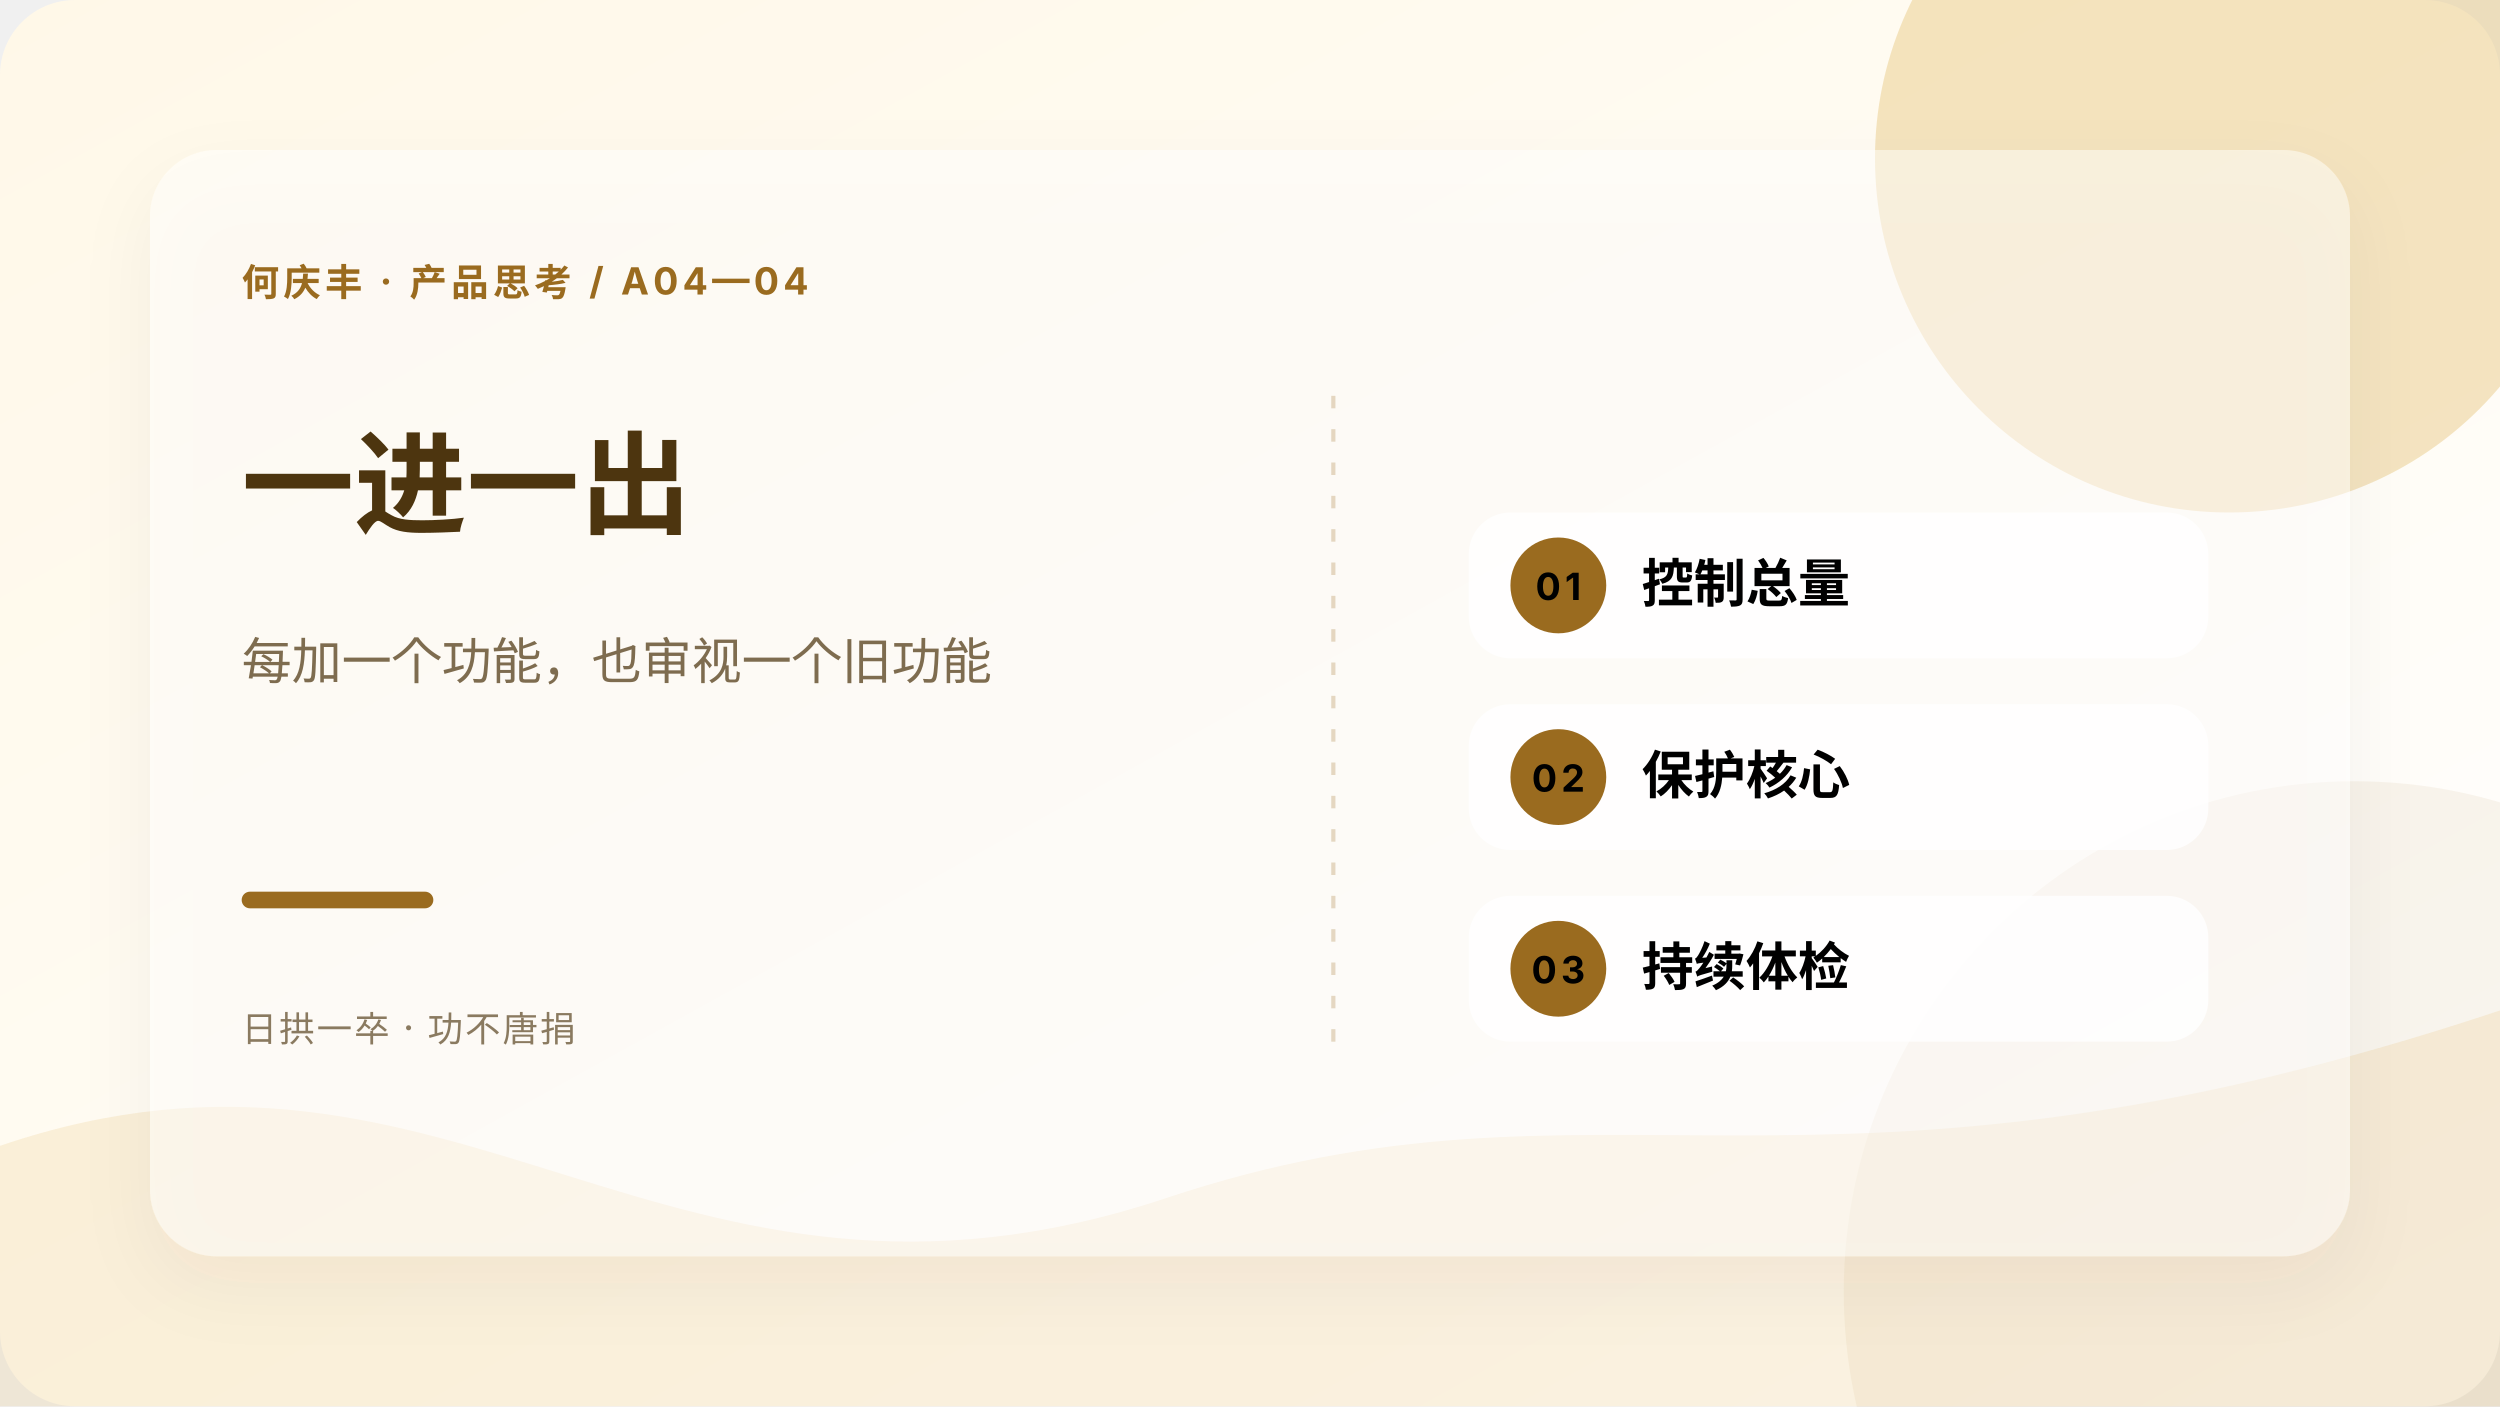
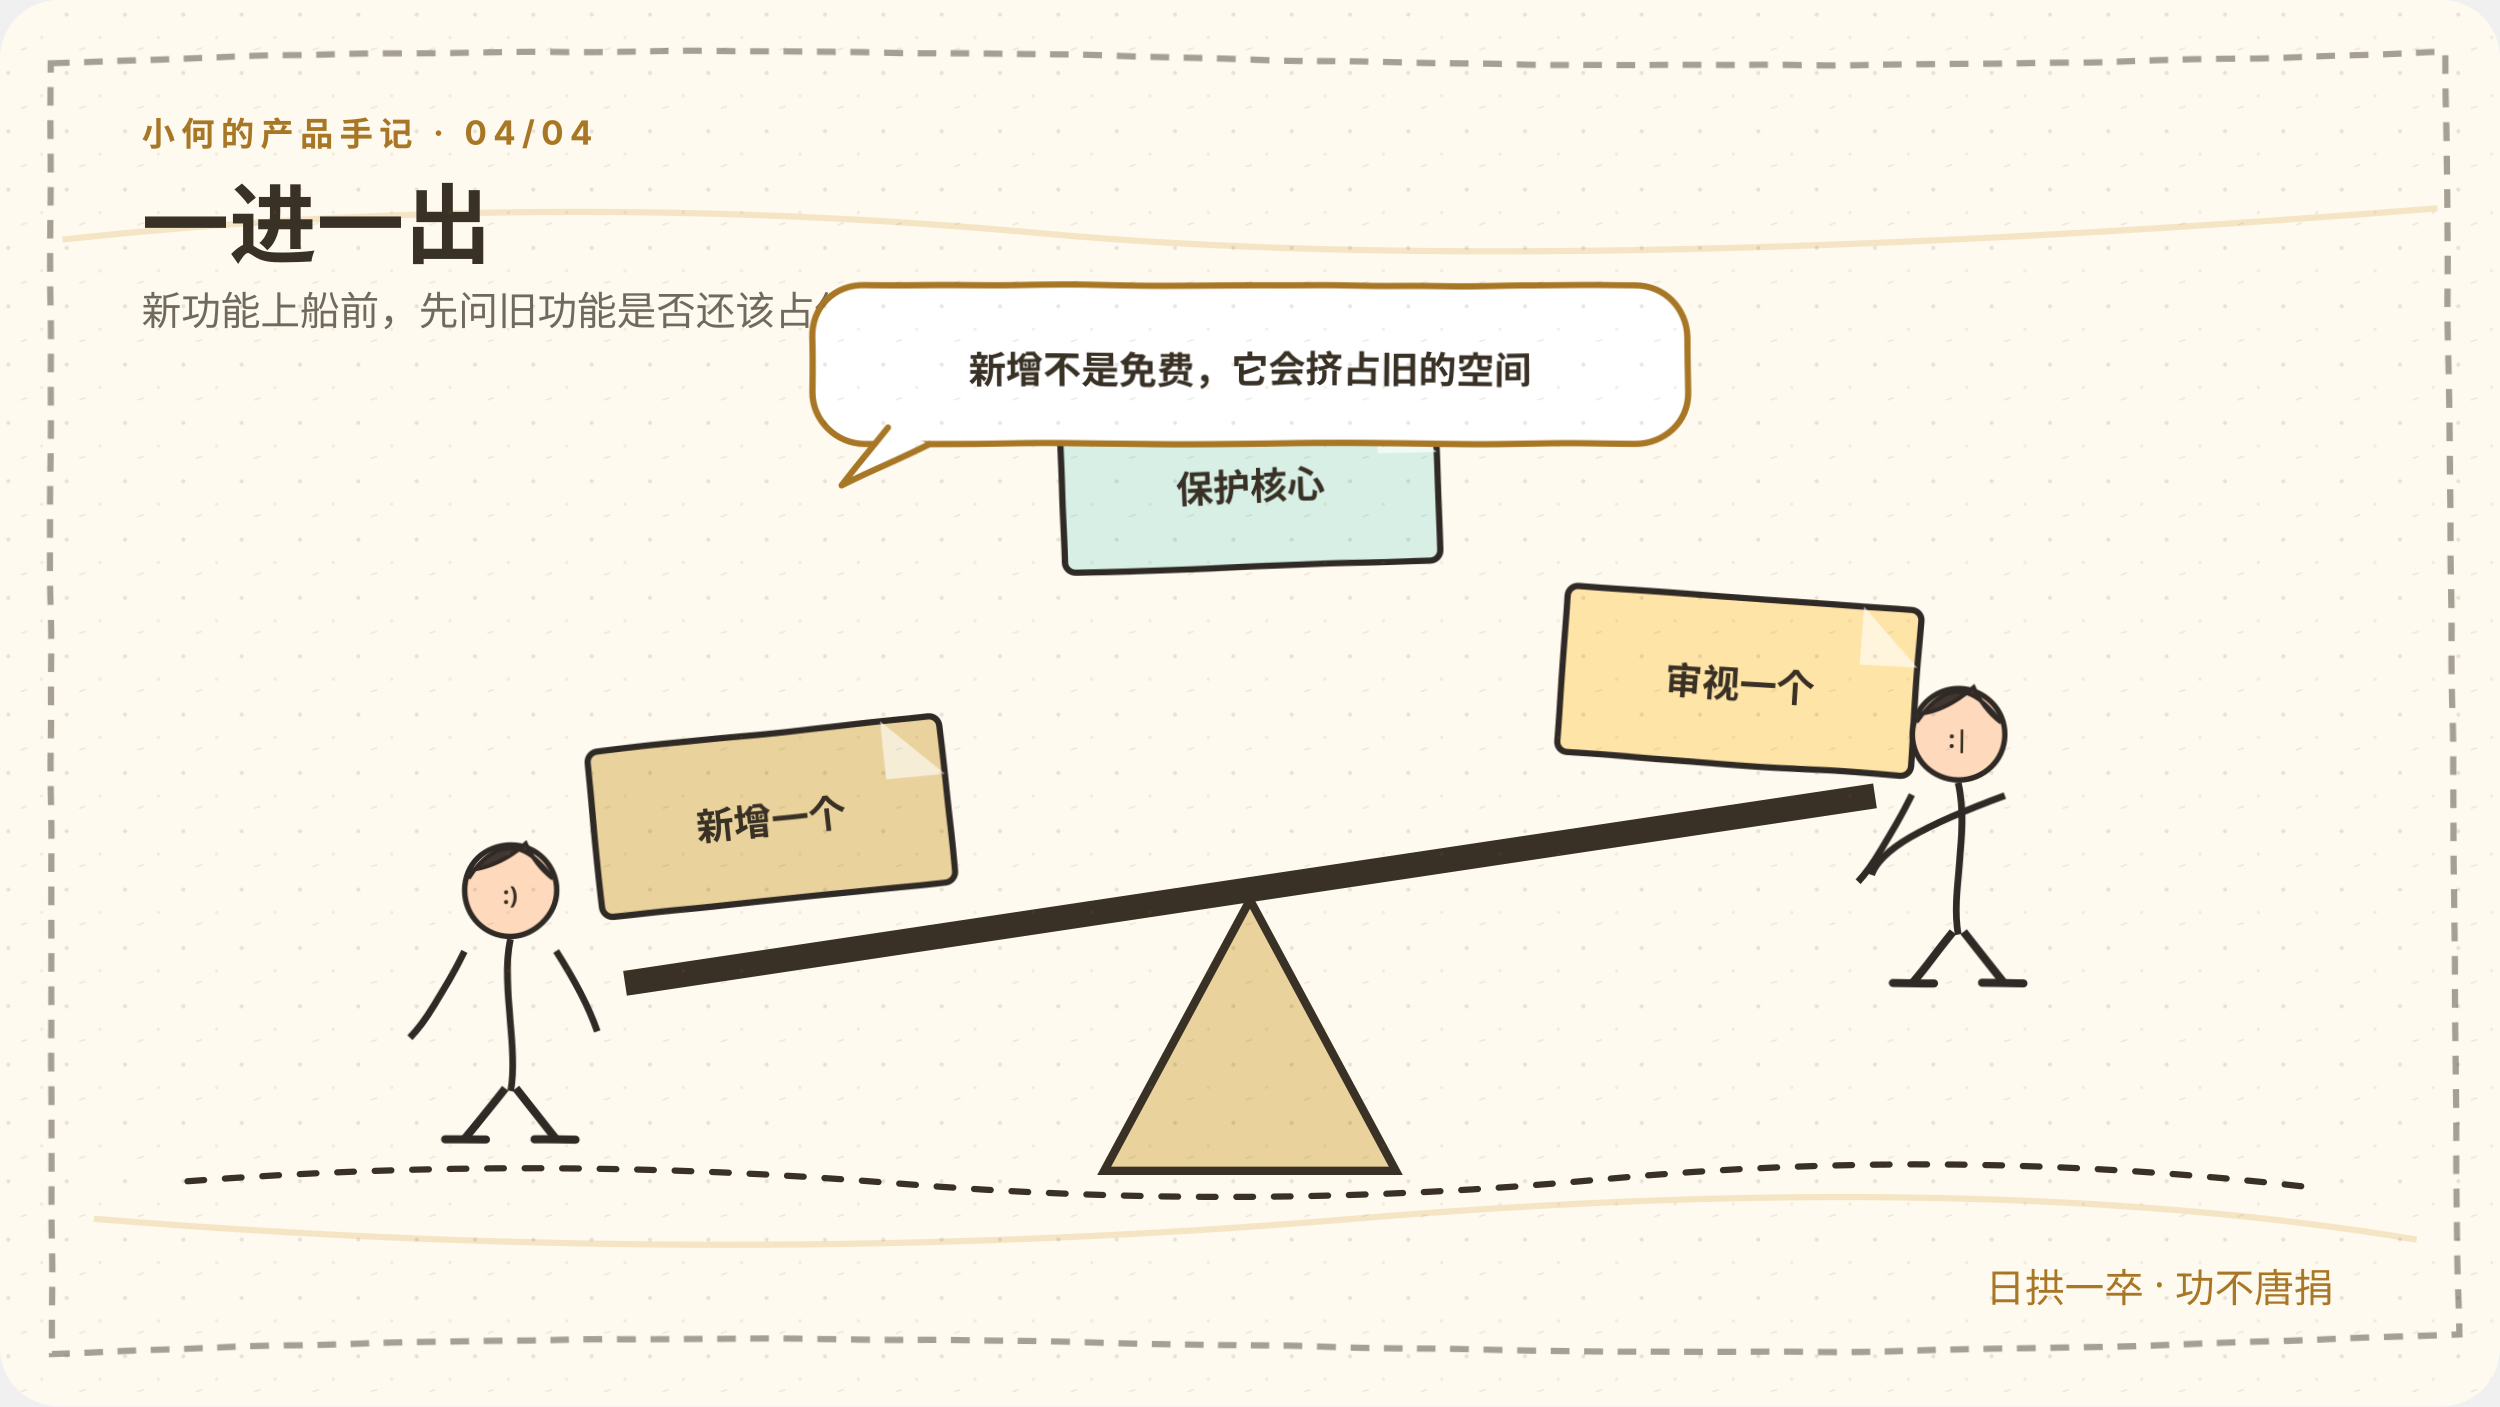
<svg xmlns="http://www.w3.org/2000/svg" width="1200" height="675" viewBox="0 0 1200 675" role="img" aria-labelledby="title desc">
  <defs>
-     <linearGradient id="bg" x1="0" y1="0" x2="1" y2="1">
-       <stop stop-color="#FFF8E8" />
-       <stop offset="1" stop-color="#FFFFFF" />
-     </linearGradient>
-     <filter id="shadow">
-       <feDropShadow dx="0" dy="14" stdDeviation="18" flood-color="#4D350F" flood-opacity=".10" />
+     <filter id="rough">
+       <feTurbulence type="fractalNoise" baseFrequency="0.015" numOctaves="2" seed="4" result="noise" />
+       <feDisplacementMap in="SourceGraphic" in2="noise" scale="1.6" />
    </filter>
+     <pattern id="grain" width="28" height="28" patternUnits="userSpaceOnUse">
+       <circle cx="4" cy="7" r="1" fill="#393125" opacity=".12" />
+       <circle cx="20" cy="18" r=".8" fill="#A87725" opacity=".12" />
+       <path d="M10 24 l3 -1" stroke="#393125" stroke-width=".7" opacity=".1" />
+     </pattern>
  </defs>
  <style>
-     .kicker,.num{font:700 18px -apple-system,BlinkMacSystemFont,"PingFang SC","Microsoft YaHei",sans-serif;letter-spacing:2px}
-     .title{font:800 54px -apple-system,BlinkMacSystemFont,"PingFang SC","Microsoft YaHei",sans-serif}
-     .subtitle{font:400 24px -apple-system,BlinkMacSystemFont,"PingFang SC","Microsoft YaHei",sans-serif}
-     .label{font:700 25px -apple-system,BlinkMacSystemFont,"PingFang SC","Microsoft YaHei",sans-serif}
-     .foot{font:500 17px -apple-system,BlinkMacSystemFont,"PingFang SC","Microsoft YaHei",sans-serif;letter-spacing:1px}
+     .sketch{filter:url(#rough)}
+     .kicker{font:700 16px -apple-system,BlinkMacSystemFont,"PingFang SC","Microsoft YaHei",sans-serif;letter-spacing:3px}
+     .title{font:700 42px "Kaiti SC",STKaiti,"KaiTi","PingFang SC",sans-serif}
+     .subtitle{font:400 19px "Kaiti SC",STKaiti,"KaiTi","PingFang SC",sans-serif}
+     .note{font:500 20px "Kaiti SC",STKaiti,"KaiTi","PingFang SC",sans-serif;fill:#393125}
+     .sticky{font:700 18px "Kaiti SC",STKaiti,"KaiTi","PingFang SC",sans-serif;fill:#393125}
+     .bubble{font:600 18px "Kaiti SC",STKaiti,"KaiTi","PingFang SC",sans-serif;fill:#393125}
+     .tiny{font:600 15px "Kaiti SC",STKaiti,"KaiTi","PingFang SC",sans-serif;fill:#fff}
+     .face{font:700 18px "Kaiti SC",STKaiti,"KaiTi",sans-serif;fill:#393125}
+     .bigq{font:800 82px "Kaiti SC",STKaiti,"KaiTi",sans-serif;fill:#A87725}
  </style>
-   <rect width="1200" height="675" rx="36" fill="url(#bg)" />
-   <circle cx="1070" cy="76" r="170" fill="#E7C77E" fill-opacity=".45" />
-   <circle cx="1130" cy="620" r="245" fill="#9A6B1F" fill-opacity=".07" />
-   <path d="M0 550 C220 475 320 655 560 575 C770 505 870 595 1200 485 V675 H0Z" fill="#E7C77E" fill-opacity=".22" />
-   <g filter="url(#shadow)">
-     <rect x="72" y="72" width="1056" height="531" rx="32" fill="#FFFFFF" fill-opacity=".48" />
+   <rect width="1200" height="675" rx="28" fill="#FFFAEF" />
+   <g opacity=".5">
+     <path d="M30 115 Q260 90 500 112 T1170 100" stroke="#E9D29C" stroke-width="3" fill="none" />
+     <path d="M45 585 Q350 610 650 585 T1160 595" stroke="#E9D29C" stroke-width="3" fill="none" />
  </g>
-   <text x="116" y="142" class="kicker" fill="#9A6B1F">何庆丰 · 产品思考  /  A04—04</text>
-   <text x="116" y="252" class="title" fill="#4D350F">一进一出</text>
-   <text x="116" y="326" class="subtitle" fill="#4D350F" opacity=".72">每加一个功能，也审视一个旧功能</text>
-   <rect x="116" y="428" width="92" height="8" rx="4" fill="#9A6B1F" />
-   <text x="116" y="500" class="foot" fill="#4D350F" opacity=".65">日拱一卒 · 功不唐捐</text>
-   <g>
-     <g>
-       <rect x="705" y="246" width="355" height="70" rx="20" fill="#FFFFFF" fill-opacity=".82" />
-       <circle cx="748" cy="281" r="23" fill="#9A6B1F" />
-       <text x="748" y="288" text-anchor="middle" class="num">01</text>
-       <text x="788" y="289" class="label">控制总量</text>
+   <path d="M24 30 Q310 20 590 28 T1174 25 L1180 640 Q910 654 610 646 T25 650Z" fill="none" stroke="#393125" stroke-width="3" stroke-dasharray="9 7" opacity=".45" class="sketch" />
+   <text x="68" y="70" class="kicker" fill="#A87725">小何的产品手记  ·  04/04</text>
+   <text x="68" y="123" class="title" fill="#393125">一进一出</text>
+   <text x="68" y="156" class="subtitle" fill="#393125" opacity=".72">新功能上船前，先问旧功能是否还该占位</text>
+   <g transform="translate(0 32)">
+     <path d="M90 535 Q260 522 430 536 T770 534 T1110 538" stroke="#393125" stroke-width="3" fill="none" stroke-linecap="round" stroke-linejoin="round" stroke-dasharray="8 10" />
+     <path d="M300 440 L900 350" stroke="#393125" stroke-width="12" />
+     <path d="M600 400 l-70 130 h140z" fill="#E9D29C" stroke="#393125" stroke-width="4" />
+     <g transform="rotate(-6 370.0 360.0)" class="sketch">
+       <rect x="285" y="320" width="170" height="80" rx="5" fill="#E9D29C" stroke="#302A26" stroke-width="3" />
+       <path d="M427 320 l28 28 h-28z" fill="#fff" opacity=".6" />
+       <text x="370.0" y="368.0" class="sticky" text-anchor="middle">新增一个</text>
    </g>
-     <g>
-       <rect x="705" y="338" width="355" height="70" rx="20" fill="#FFFFFF" fill-opacity=".82" />
-       <circle cx="748" cy="373" r="23" fill="#9A6B1F" />
-       <text x="748" y="380" text-anchor="middle" class="num">02</text>
-       <text x="788" y="381" class="label">保护核心</text>
+     <g transform="rotate(4 835.0 295.0)" class="sketch">
+       <rect x="750" y="255" width="170" height="80" rx="5" fill="#FFE4A8" stroke="#302A26" stroke-width="3" />
+       <path d="M892 255 l28 28 h-28z" fill="#fff" opacity=".6" />
+       <text x="835.0" y="303.0" class="sticky" text-anchor="middle">审视一个</text>
    </g>
-     <g>
-       <rect x="705" y="430" width="355" height="70" rx="20" fill="#FFFFFF" fill-opacity=".82" />
-       <circle cx="748" cy="465" r="23" fill="#9A6B1F" />
-       <text x="748" y="472" text-anchor="middle" class="num">03</text>
-       <text x="788" y="473" class="label">持续体检</text>
+     <g transform="rotate(-2 600.0 200.0)" class="sketch">
+       <rect x="510" y="160" width="180" height="80" rx="5" fill="#D7EFE5" stroke="#302A26" stroke-width="3" />
+       <path d="M662 160 l28 28 h-28z" fill="#fff" opacity=".6" />
+       <text x="600.0" y="208.0" class="sticky" text-anchor="middle">保护核心</text>
+     </g>
+     <g class="sketch" transform="translate(245 515) scale(.65) translate(-245 -515)">
+       <circle cx="245" cy="331" r="34" fill="#FFD9BC" stroke="#302A26" stroke-width="4" />
+       <path d="M214 322 q30 -45 62 0 q-13 -10 -20 -26 q-20 18 -42 20" fill="#43352F" stroke="#302A26" stroke-width="3" />
+       <text x="245" y="341" text-anchor="middle" class="face">:)</text>
+       <path d="M245 367 C237 405 251 449 245 479" stroke="#302A26" stroke-width="5" fill="#A87725" />
+       <path d="M211 376 Q187 423 171 440" stroke="#302A26" stroke-width="5" fill="none" />
+       <path d="M279 376 Q300 409 309 435" stroke="#302A26" stroke-width="5" fill="none" />
+       <path d="M241 477 L211 515" stroke="#302A26" stroke-width="6" />
+       <path d="M249 477 L279 515" stroke="#302A26" stroke-width="6" />
+       <path d="M197 515 h30 M263 515 h30" stroke="#302A26" stroke-width="6" stroke-linecap="round" />
+     </g>
+     <g class="sketch" transform="translate(940 440) scale(.65) translate(-940 -440)">
+       <circle cx="940" cy="256" r="34" fill="#FFD9BC" stroke="#302A26" stroke-width="4" />
+       <path d="M909 247 q30 -45 62 0 q-13 -10 -20 -26 q-20 18 -42 20" fill="#43352F" stroke="#302A26" stroke-width="3" />
+       <text x="940" y="266" text-anchor="middle" class="face">:|</text>
+       <path d="M940 292 C948 330 934 374 940 404" stroke="#302A26" stroke-width="5" fill="#64806A" />
+       <path d="M906 301 Q882 348 866 365" stroke="#302A26" stroke-width="5" fill="none" />
+       <path d="M974 301 Q885 334 876 360" stroke="#302A26" stroke-width="5" fill="none" />
+       <path d="M936 402 L906 440" stroke="#302A26" stroke-width="6" />
+       <path d="M944 402 L974 440" stroke="#302A26" stroke-width="6" />
+       <path d="M892 440 h30 M958 440 h30" stroke="#302A26" stroke-width="6" stroke-linecap="round" />
+     </g>
+     <g class="sketch">
+       <rect x="390" y="105" width="420" height="76" rx="25" fill="#fff" stroke="#A87725" stroke-width="3" />
+       <path d="M426 173 l-22 28 l42 -20" stroke="#A87725" stroke-width="3" fill="#fff" stroke-linecap="round" stroke-linejoin="round" />
+       <text x="600.0" y="152" class="bubble" text-anchor="middle">新增不是免费，它会挤占旧的空间</text>
    </g>
  </g>
-   <path d="M640 190 V500" stroke="#9A6B1F" stroke-width="2" stroke-dasharray="6 10" opacity=".25" />
+   <text x="1120" y="625" text-anchor="end" class="subtitle" fill="#A87725">日拱一卒 · 功不唐捐</text>
+   <rect width="1200" height="675" rx="28" fill="url(#grain)" pointer-events="none" />
</svg>
